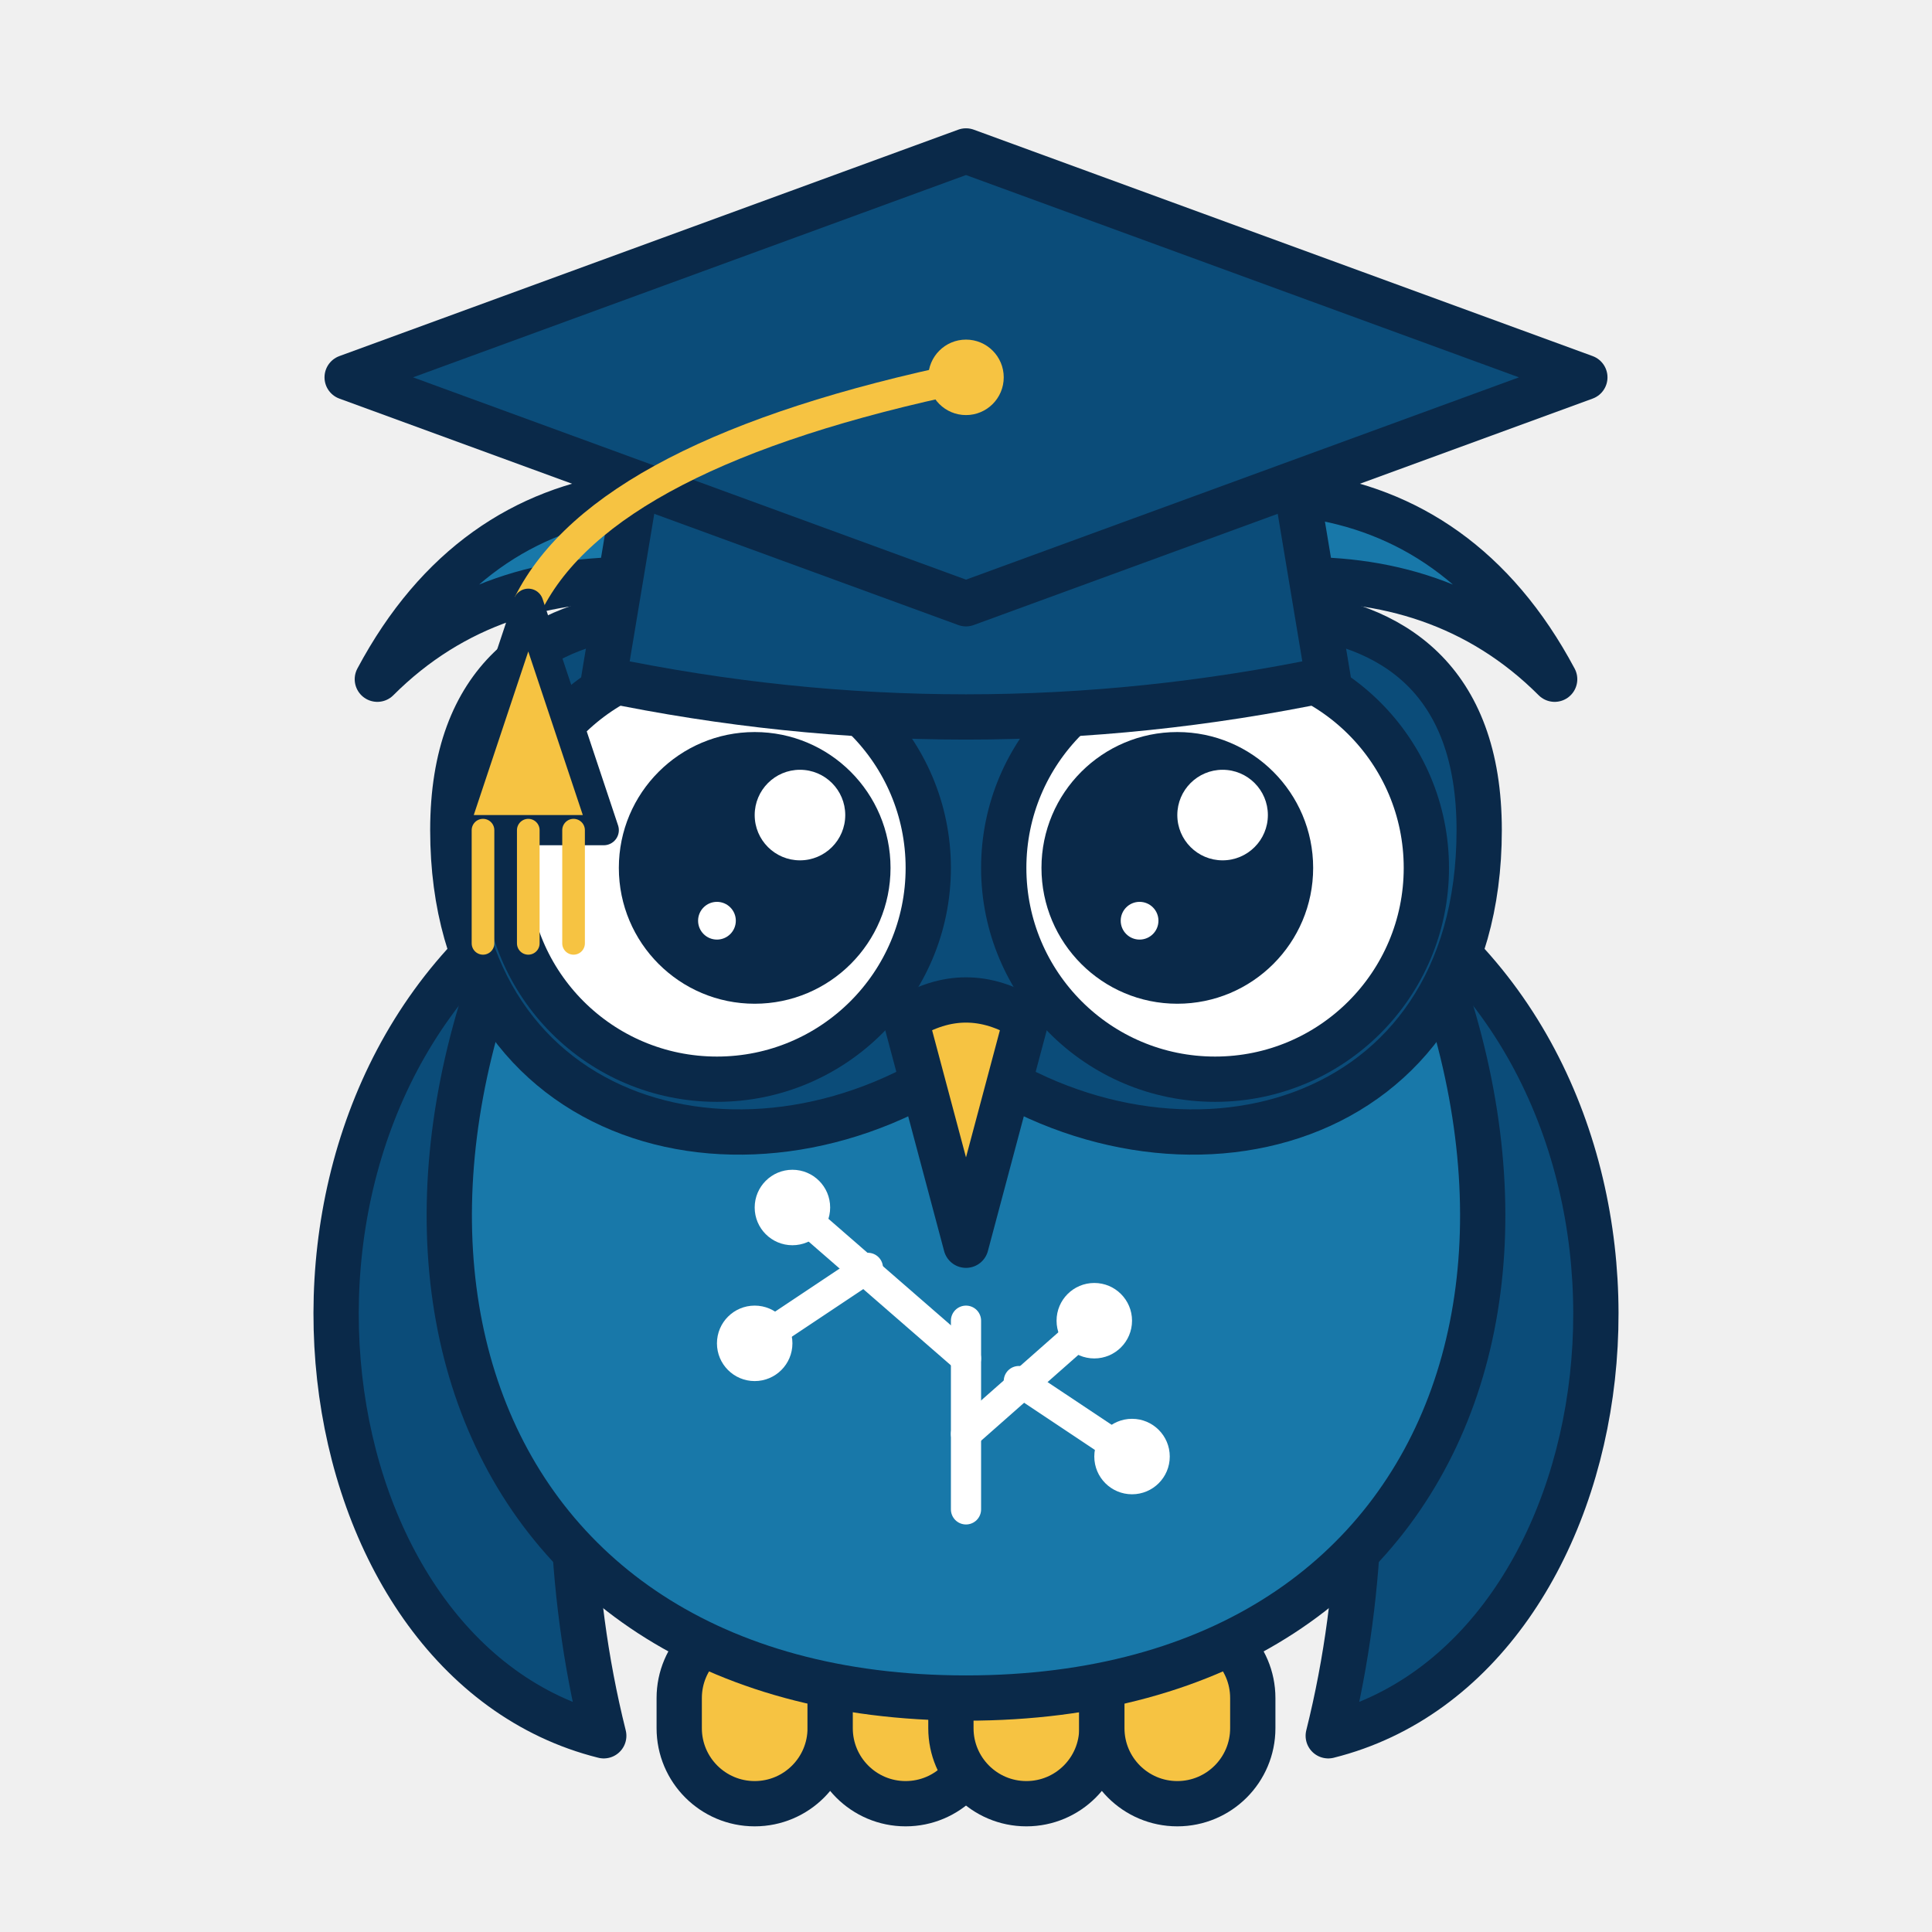
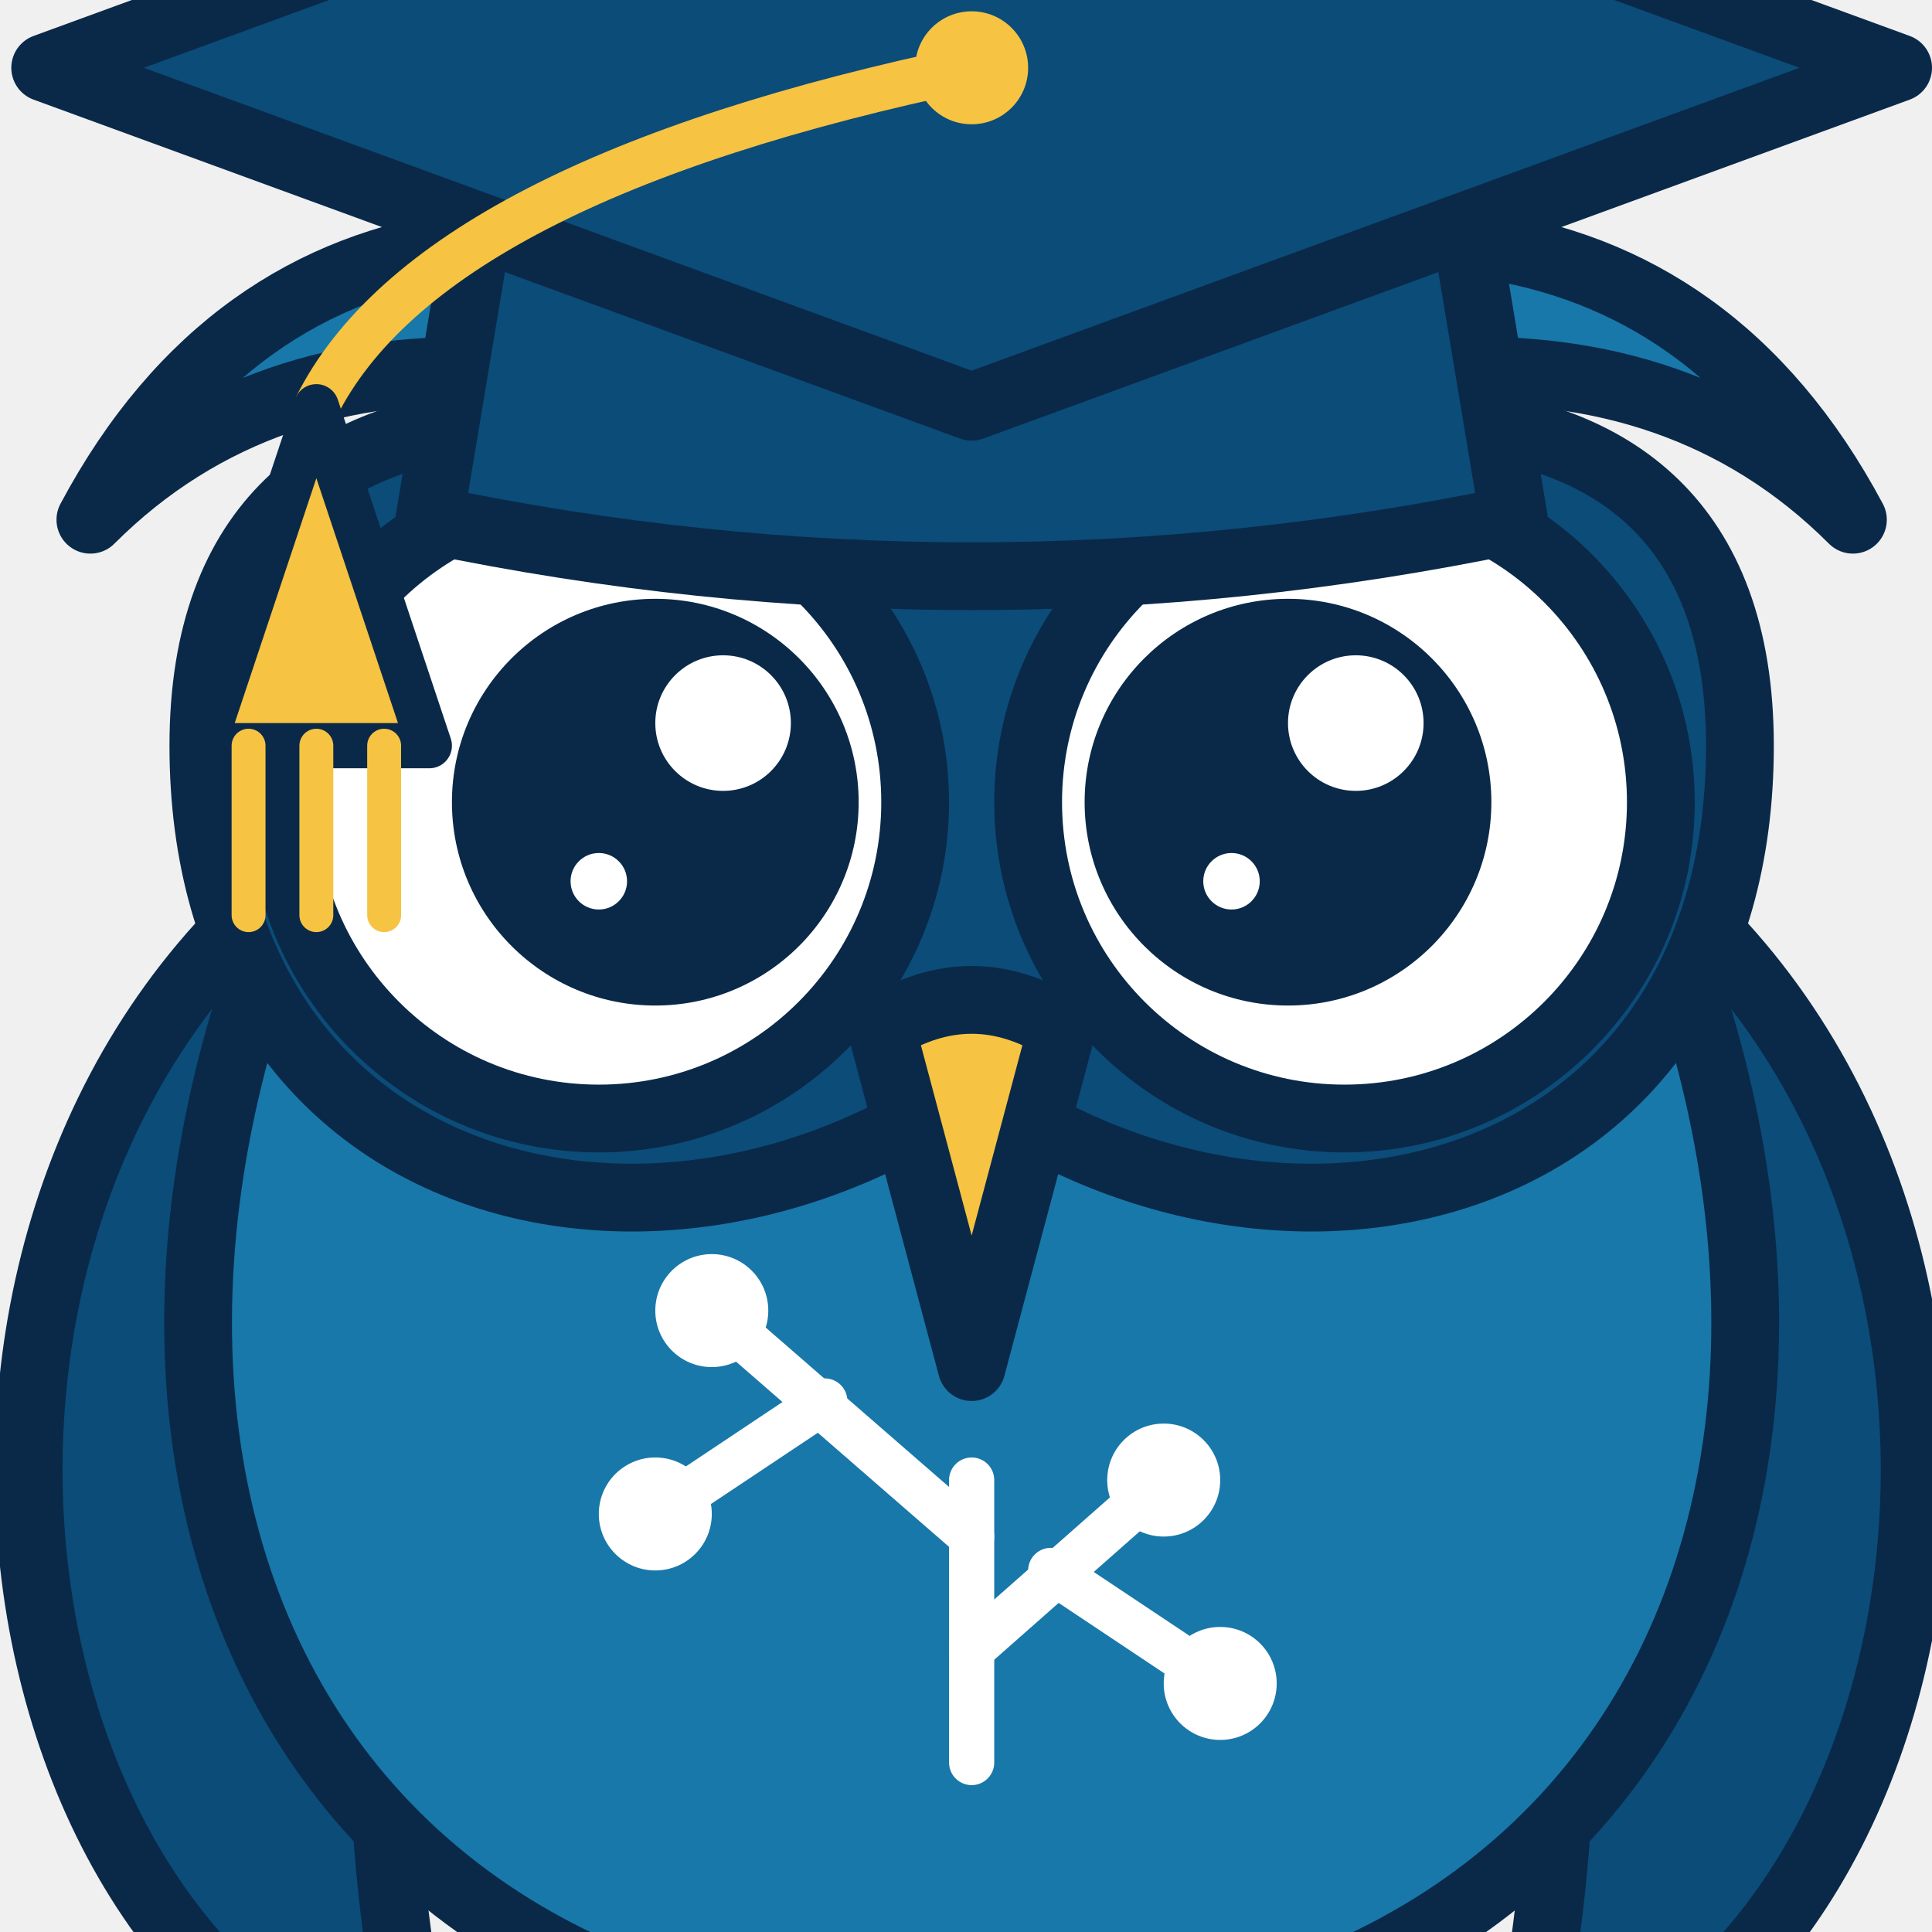
- <svg xmlns="http://www.w3.org/2000/svg" viewBox="0 0 256 256">
+ <svg xmlns="http://www.w3.org/2000/svg" viewBox="42 44 171 171">
  <rect x="90" y="215" width="20" height="24" rx="10" fill="#f6c342" stroke="#0a2949" stroke-width="6" />
  <rect x="110" y="215" width="20" height="24" rx="10" fill="#f6c342" stroke="#0a2949" stroke-width="6" />
  <rect x="126" y="215" width="20" height="24" rx="10" fill="#f6c342" stroke="#0a2949" stroke-width="6" />
  <rect x="146" y="215" width="20" height="24" rx="10" fill="#f6c342" stroke="#0a2949" stroke-width="6" />
  <path d="M 70 120 C 30 150 40 220 80 230 C 70 190 80 150 90 120 Z" fill="#0b4c79" stroke="#0a2949" stroke-width="6" stroke-linejoin="round" />
  <path d="M 186 120 C 226 150 216 220 176 230 C 186 190 176 150 166 120 Z" fill="#0b4c79" stroke="#0a2949" stroke-width="6" stroke-linejoin="round" />
  <path d="M 80 100 C 40 160 60 225 128 225 C 196 225 216 160 176 100 C 150 70 106 70 80 100 Z" fill="#1878a9" stroke="#0a2949" stroke-width="6" stroke-linejoin="round" />
  <g stroke="#ffffff" stroke-width="4" stroke-linecap="round" stroke-linejoin="round" fill="none">
    <path d="M 128 200 L 128 175" />
    <path d="M 128 190 L 145 175" />
    <path d="M 128 180 L 105 160" />
    <path d="M 115 168 L 100 178" />
    <path d="M 135 183 L 150 193" />
  </g>
  <g fill="#ffffff">
    <circle cx="105" cy="160" r="5" />
    <circle cx="145" cy="175" r="5" />
    <circle cx="100" cy="178" r="5" />
    <circle cx="150" cy="193" r="5" />
  </g>
  <path d="M 60 110 C 60 150 100 160 128 140 C 156 160 196 150 196 110 C 196 70 150 80 128 90 C 106 80 60 70 60 110 Z" fill="#0b4c79" stroke="#0a2949" stroke-width="6" stroke-linejoin="round" />
  <circle cx="95" cy="115" r="28" fill="#ffffff" stroke="#0a2949" stroke-width="6" />
  <circle cx="161" cy="115" r="28" fill="#ffffff" stroke="#0a2949" stroke-width="6" />
  <circle cx="100" cy="115" r="18" fill="#0a2949" />
  <circle cx="156" cy="115" r="18" fill="#0a2949" />
  <circle cx="106" cy="108" r="6" fill="#ffffff" />
  <circle cx="162" cy="108" r="6" fill="#ffffff" />
  <circle cx="95" cy="122" r="2.5" fill="#ffffff" />
  <circle cx="151" cy="122" r="2.5" fill="#ffffff" />
  <path d="M 120 135 Q 128 130 136 135 L 128 165 Z" fill="#f6c342" stroke="#0a2949" stroke-width="6" stroke-linejoin="round" />
  <path d="M 50 90 C 70 70 100 75 128 90 C 156 75 186 70 206 90 C 190 60 160 60 128 75 C 96 60 66 60 50 90 Z" fill="#1878a9" stroke="#0a2949" stroke-width="6" stroke-linejoin="round" />
  <path d="M 85 60 L 80 90 Q 128 100 176 90 L 171 60 Z" fill="#0b4c79" stroke="#0a2949" stroke-width="6" stroke-linejoin="round" />
  <path d="M 128 20 L 210 50 L 128 80 L 46 50 Z" fill="#0b4c79" stroke="#0a2949" stroke-width="6" stroke-linejoin="round" />
  <path d="M 128 50 Q 80 60 70 80" fill="none" stroke="#f6c342" stroke-width="4" />
  <path d="M 70 80 L 60 110 L 80 110 Z" fill="#f6c342" stroke="#0a2949" stroke-width="4" stroke-linejoin="round" />
  <path d="M 64 110 L 64 125 M 70 110 L 70 125 M 76 110 L 76 125" stroke="#f6c342" stroke-width="3" stroke-linecap="round" />
  <circle cx="128" cy="50" r="5" fill="#f6c342" />
</svg>
